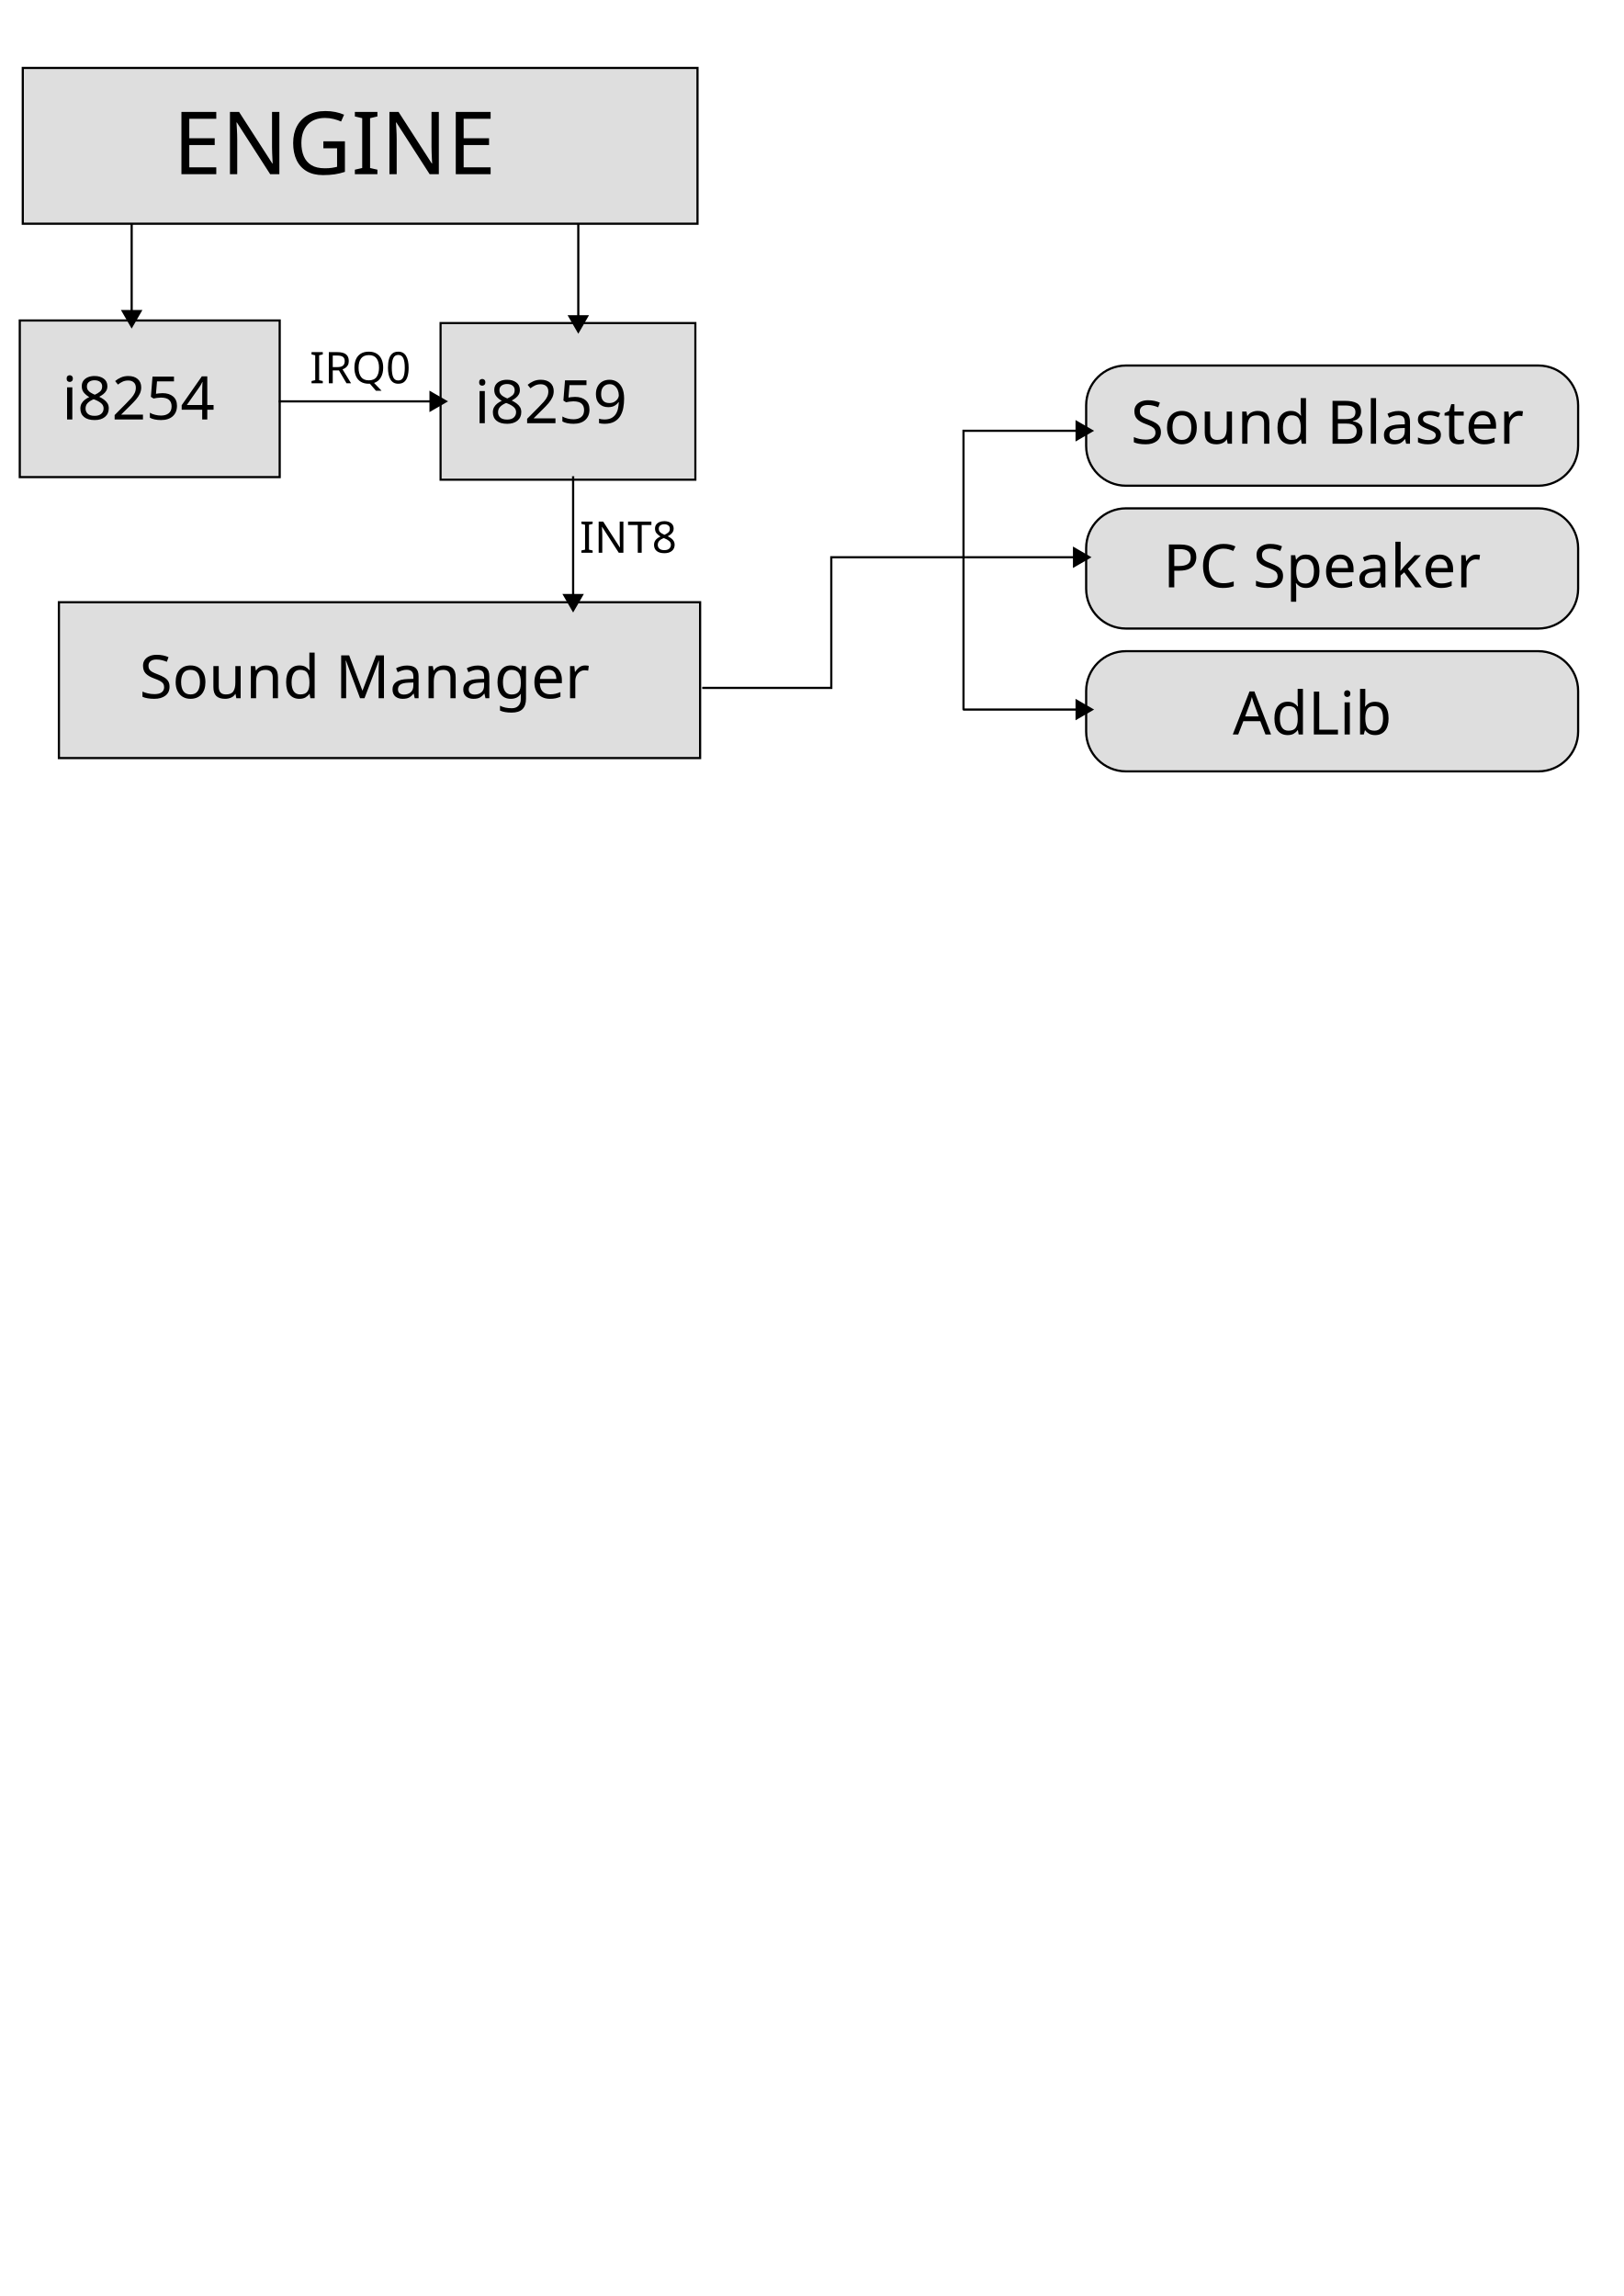
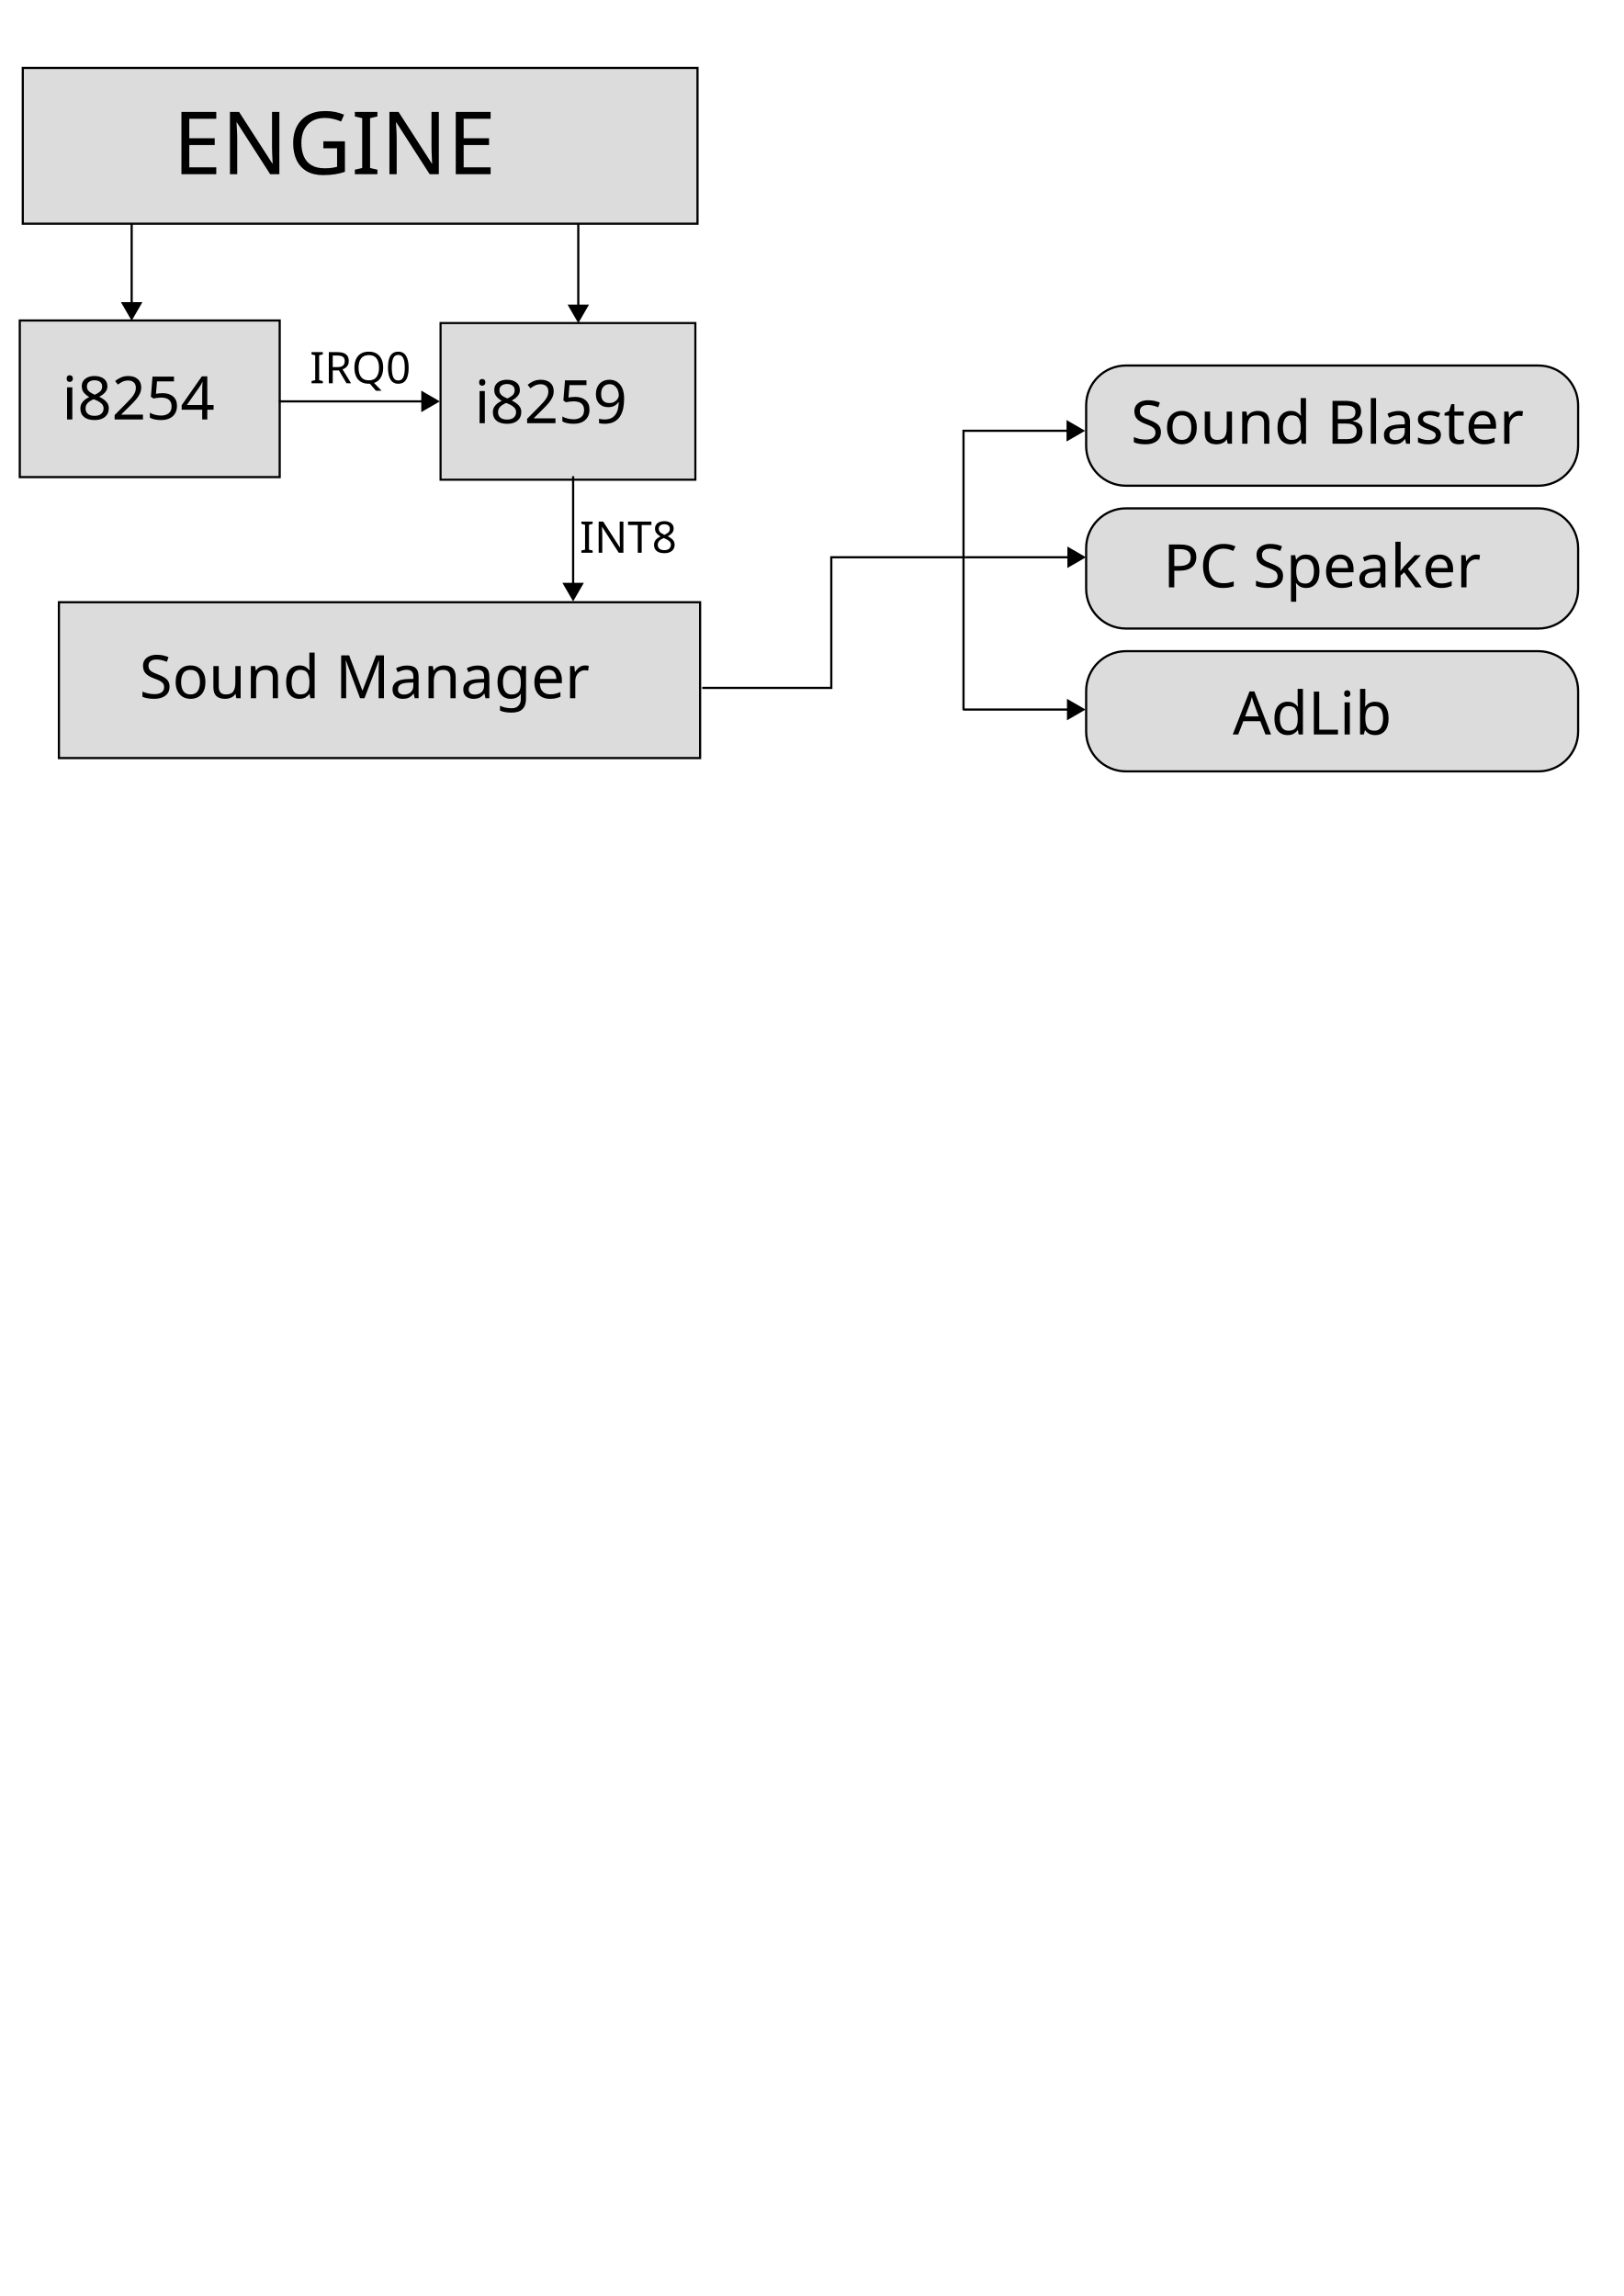
<svg xmlns="http://www.w3.org/2000/svg" width="210mm" height="297mm" viewBox="0 0 744.094 1052.362" id="svg7255" version="1.1">
  <defs id="defs7257">
    <marker style="overflow:visible" id="marker8311" refX="0.0" refY="0.0" orient="auto">
      <path transform="scale(0.8)" style="fill-rule:evenodd;stroke:#000000;stroke-width:1pt;stroke-opacity:1;fill:#000000;fill-opacity:1" d="M 5.77,0.0 L -2.88,5.0 L -2.88,-5.0 L 5.77,0.0 z " id="path8313" />
    </marker>
    <marker orient="auto" refY="0.0" refX="0.0" id="marker8247" style="overflow:visible">
      <path id="path8249" d="M 5.77,0.0 L -2.88,5.0 L -2.88,-5.0 L 5.77,0.0 z " style="fill-rule:evenodd;stroke:#000000;stroke-width:1pt;stroke-opacity:1;fill:#000000;fill-opacity:1" transform="scale(0.8)" />
    </marker>
    <marker style="overflow:visible" id="marker8189" refX="0.0" refY="0.0" orient="auto">
      <path transform="scale(0.8)" style="fill-rule:evenodd;stroke:#000000;stroke-width:1pt;stroke-opacity:1;fill:#000000;fill-opacity:1" d="M 5.77,0.0 L -2.88,5.0 L -2.88,-5.0 L 5.77,0.0 z " id="path8191" />
    </marker>
    <marker orient="auto" refY="0.0" refX="0.0" id="marker8137" style="overflow:visible">
      <path id="path8139" d="M 5.77,0.0 L -2.88,5.0 L -2.88,-5.0 L 5.77,0.0 z " style="fill-rule:evenodd;stroke:#000000;stroke-width:1pt;stroke-opacity:1;fill:#000000;fill-opacity:1" transform="scale(0.8)" />
    </marker>
    <marker style="overflow:visible" id="marker8083" refX="0.0" refY="0.0" orient="auto">
      <path transform="scale(0.8)" style="fill-rule:evenodd;stroke:#000000;stroke-width:1pt;stroke-opacity:1;fill:#000000;fill-opacity:1" d="M 5.77,0.0 L -2.88,5.0 L -2.88,-5.0 L 5.77,0.0 z " id="path8085" />
    </marker>
    <marker orient="auto" refY="0.0" refX="0.0" id="marker8043" style="overflow:visible">
      <path id="path8045" d="M 5.77,0.0 L -2.88,5.0 L -2.88,-5.0 L 5.77,0.0 z " style="fill-rule:evenodd;stroke:#000000;stroke-width:1pt;stroke-opacity:1;fill:#000000;fill-opacity:1" transform="scale(0.8)" />
    </marker>
    <marker style="overflow:visible" id="marker8009" refX="0.0" refY="0.0" orient="auto">
      <path transform="scale(0.8)" style="fill-rule:evenodd;stroke:#000000;stroke-width:1pt;stroke-opacity:1;fill:#000000;fill-opacity:1" d="M 5.77,0.0 L -2.88,5.0 L -2.88,-5.0 L 5.77,0.0 z " id="path8011" />
    </marker>
    <marker orient="auto" refY="0.0" refX="0.0" id="TriangleOutL" style="overflow:visible">
      <path id="path6474" d="M 5.77,0.0 L -2.88,5.0 L -2.88,-5.0 L 5.77,0.0 z " style="fill-rule:evenodd;stroke:#000000;stroke-width:1pt;stroke-opacity:1;fill:#000000;fill-opacity:1" transform="scale(0.8)" />
    </marker>
  </defs>
  <g id="layer1">
-     <rect style="fill:#dedede;fill-opacity:1;stroke:#000000;stroke-width:1;stroke-miterlimit:4;stroke-dasharray:none;stroke-dashoffset:0;stroke-opacity:1" id="rect7803" width="309.201" height="71.399" x="10.442" y="31.142" />
-     <rect style="fill:#dedede;fill-opacity:1;stroke:#000000;stroke-width:1;stroke-miterlimit:4;stroke-dasharray:none;stroke-dashoffset:0;stroke-opacity:1" id="rect7803-9" width="225.458" height="55.092" x="497.75" y="167.535" ry="18.251" />
-     <rect style="fill:#dedede;fill-opacity:1;stroke:#000000;stroke-width:1;stroke-miterlimit:4;stroke-dasharray:none;stroke-dashoffset:0;stroke-opacity:1" id="rect7803-9-3" width="225.458" height="55.092" x="497.75" y="233" ry="18.251" />
-     <rect style="fill:#dedede;fill-opacity:1;stroke:#000000;stroke-width:1;stroke-miterlimit:4;stroke-dasharray:none;stroke-dashoffset:0;stroke-opacity:1" id="rect7803-9-9" width="225.458" height="55.092" x="497.75" y="298.464" ry="18.251" />
+     <rect style="fill:#dcdcdc;fill-opacity:1;stroke:#000000;stroke-width:1;stroke-miterlimit:4;stroke-dasharray:none;stroke-dashoffset:0;stroke-opacity:1" id="rect7803" width="309.201" height="71.399" x="10.442" y="31.142" />
+     <rect style="fill:#dcdcdc;fill-opacity:1;stroke:#000000;stroke-width:1;stroke-miterlimit:4;stroke-dasharray:none;stroke-dashoffset:0;stroke-opacity:1" id="rect7803-9" width="225.458" height="55.092" x="497.75" y="167.535" ry="18.251" />
+     <rect style="fill:#dcdcdc;fill-opacity:1;stroke:#000000;stroke-width:1;stroke-miterlimit:4;stroke-dasharray:none;stroke-dashoffset:0;stroke-opacity:1" id="rect7803-9-3" width="225.458" height="55.092" x="497.75" y="233" ry="18.251" />
+     <rect style="fill:#dcdcdc;fill-opacity:1;stroke:#000000;stroke-width:1;stroke-miterlimit:4;stroke-dasharray:none;stroke-dashoffset:0;stroke-opacity:1" id="rect7803-9-9" width="225.458" height="55.092" x="497.75" y="298.464" ry="18.251" />
    <text xml:space="preserve" style="font-style:normal;font-weight:normal;line-height:0%;font-family:sans-serif;letter-spacing:0px;word-spacing:0px;fill:#000000;fill-opacity:1;stroke:none;stroke-width:1px;stroke-linecap:butt;stroke-linejoin:miter;stroke-opacity:1" x="518.197" y="203.362" id="text7856">
      <tspan id="tspan7858" x="518.197" y="203.362" style="font-style:normal;font-variant:normal;font-weight:normal;font-stretch:normal;font-size:27.5px;line-height:125%;font-family:sans-serif;-inkscape-font-specification:'Sans, Normal';text-align:start;writing-mode:lr-tb;text-anchor:start">Sound Blaster</tspan>
    </text>
    <text xml:space="preserve" style="font-style:normal;font-weight:normal;line-height:0%;font-family:sans-serif;letter-spacing:0px;word-spacing:0px;fill:#000000;fill-opacity:1;stroke:none;stroke-width:1px;stroke-linecap:butt;stroke-linejoin:miter;stroke-opacity:1" x="532.999" y="269.207" id="text7856-9">
      <tspan id="tspan7858-4" x="532.999" y="269.207" style="font-style:normal;font-variant:normal;font-weight:normal;font-stretch:normal;font-size:27.5px;line-height:125%;font-family:sans-serif;-inkscape-font-specification:'Sans, Normal';text-align:start;writing-mode:lr-tb;text-anchor:start">PC Speaker</tspan>
    </text>
    <text xml:space="preserve" style="font-style:normal;font-weight:normal;line-height:0%;font-family:sans-serif;letter-spacing:0px;word-spacing:0px;fill:#000000;fill-opacity:1;stroke:none;stroke-width:1px;stroke-linecap:butt;stroke-linejoin:miter;stroke-opacity:1" x="564.942" y="336.643" id="text7856-4">
      <tspan id="tspan7858-0" x="564.942" y="336.643" style="font-style:normal;font-variant:normal;font-weight:normal;font-stretch:normal;font-size:27.5px;line-height:125%;font-family:sans-serif;-inkscape-font-specification:'Sans, Normal';text-align:start;writing-mode:lr-tb;text-anchor:start">AdLib</tspan>
    </text>
-     <rect style="fill:#dedede;fill-opacity:1;stroke:#000000;stroke-width:1;stroke-miterlimit:4;stroke-dasharray:none;stroke-dashoffset:0;stroke-opacity:1" id="rect7803-2" width="119.11" height="71.786" x="9.065" y="146.892" />
-     <rect style="fill:#dedede;fill-opacity:1;stroke:#000000;stroke-width:0.962;stroke-miterlimit:4;stroke-dasharray:none;stroke-dashoffset:0;stroke-opacity:1" id="rect7803-3" width="116.763" height="71.805" x="201.9" y="148.065" />
-     <rect style="fill:#dedede;fill-opacity:1;stroke:#000000;stroke-width:1;stroke-miterlimit:4;stroke-dasharray:none;stroke-dashoffset:0;stroke-opacity:1" id="rect7803-4" width="293.847" height="71.424" x="26.992" y="276.03" />
+     <rect style="fill:#dcdcdc;fill-opacity:1;stroke:#000000;stroke-width:1;stroke-miterlimit:4;stroke-dasharray:none;stroke-dashoffset:0;stroke-opacity:1" id="rect7803-2" width="119.11" height="71.786" x="9.065" y="146.892" />
+     <rect style="fill:#dcdcdc;fill-opacity:1;stroke:#000000;stroke-width:0.962;stroke-miterlimit:4;stroke-dasharray:none;stroke-dashoffset:0;stroke-opacity:1" id="rect7803-3" width="116.763" height="71.805" x="201.9" y="148.065" />
+     <rect style="fill:#dcdcdc;fill-opacity:1;stroke:#000000;stroke-width:1;stroke-miterlimit:4;stroke-dasharray:none;stroke-dashoffset:0;stroke-opacity:1" id="rect7803-4" width="293.847" height="71.424" x="26.992" y="276.03" />
    <text xml:space="preserve" style="font-style:normal;font-weight:normal;line-height:0%;font-family:sans-serif;letter-spacing:0px;word-spacing:0px;fill:#000000;fill-opacity:1;stroke:none;stroke-width:1px;stroke-linecap:butt;stroke-linejoin:miter;stroke-opacity:1" x="79.268" y="79.855" id="text7945">
      <tspan id="tspan7947" x="79.268" y="79.855" style="font-size:40px;line-height:1.25;font-family:sans-serif">ENGINE</tspan>
    </text>
    <text xml:space="preserve" style="font-style:normal;font-weight:normal;line-height:0%;font-family:sans-serif;letter-spacing:0px;word-spacing:0px;fill:#000000;fill-opacity:1;stroke:none;stroke-width:1px;stroke-linecap:butt;stroke-linejoin:miter;stroke-opacity:1" x="28.394" y="192.25" id="text7949">
      <tspan id="tspan7951" x="28.394" y="192.25" style="font-style:normal;font-variant:normal;font-weight:normal;font-stretch:normal;font-size:27.5px;line-height:125%;font-family:sans-serif;-inkscape-font-specification:'Sans, Normal';text-align:start;writing-mode:lr-tb;text-anchor:start">i8254</tspan>
    </text>
    <text xml:space="preserve" style="font-style:normal;font-weight:normal;line-height:0%;font-family:sans-serif;letter-spacing:0px;word-spacing:0px;fill:#000000;fill-opacity:1;stroke:none;stroke-width:1px;stroke-linecap:butt;stroke-linejoin:miter;stroke-opacity:1" x="217.429" y="193.965" id="text7949-0">
      <tspan id="tspan7951-5" x="217.429" y="193.965" style="font-style:normal;font-variant:normal;font-weight:normal;font-stretch:normal;font-size:27.5px;line-height:125%;font-family:sans-serif;-inkscape-font-specification:'Sans, Normal';text-align:start;writing-mode:lr-tb;text-anchor:start">i8259</tspan>
    </text>
    <text xml:space="preserve" style="font-style:normal;font-weight:normal;line-height:0%;font-family:sans-serif;letter-spacing:0px;word-spacing:0px;fill:#000000;fill-opacity:1;stroke:none;stroke-width:1px;stroke-linecap:butt;stroke-linejoin:miter;stroke-opacity:1" x="63.887" y="320.024" id="text7971">
      <tspan id="tspan7973" x="63.887" y="320.024" style="font-style:normal;font-variant:normal;font-weight:normal;font-stretch:normal;font-size:27.5px;line-height:125%;font-family:sans-serif;-inkscape-font-specification:'Sans, Normal';text-align:start;writing-mode:lr-tb;text-anchor:start">Sound Manager</tspan>
    </text>
-     <path style="fill:none;fill-rule:evenodd;stroke:#000000;stroke-width:1px;stroke-linecap:butt;stroke-linejoin:miter;stroke-opacity:1;marker-end:url(#marker8009)" d="m 60.338,102.334 v 42.592" id="path7975" />
-     <path style="fill:none;fill-rule:evenodd;stroke:#000000;stroke-width:1px;stroke-linecap:butt;stroke-linejoin:miter;stroke-opacity:1;marker-end:url(#marker8043)" d="m 265.014,102.334 v 44.958" id="path7977" />
-     <path style="fill:none;fill-rule:evenodd;stroke:#000000;stroke-width:1px;stroke-linecap:butt;stroke-linejoin:miter;stroke-opacity:1;marker-end:url(#marker8083)" d="m 262.648,218.278 v 56.789" id="path7979" />
-     <path style="fill:none;fill-rule:evenodd;stroke:#000000;stroke-width:1;stroke-linecap:butt;stroke-linejoin:miter;stroke-miterlimit:4;stroke-dasharray:none;stroke-opacity:1;marker-end:url(#TriangleOutL)" d="m 127.775,183.968 h 71.862" id="path7981" />
-     <path style="fill:none;fill-rule:evenodd;stroke:#000000;stroke-width:1;stroke-linecap:butt;stroke-linejoin:miter;stroke-opacity:1;marker-end:url(#marker8137);stroke-miterlimit:4;stroke-dasharray:none" d="M 441.544,325.331 V 197.447 h 54.174" id="path8123" />
-     <path style="fill:none;fill-rule:evenodd;stroke:#000000;stroke-width:1px;stroke-linecap:butt;stroke-linejoin:miter;stroke-opacity:1;marker-end:url(#marker8189)" d="m 442.479,255.419 h 52.056" id="path8125" />
-     <path style="fill:none;fill-rule:evenodd;stroke:#000000;stroke-width:1px;stroke-linecap:butt;stroke-linejoin:miter;stroke-opacity:1;marker-end:url(#marker8247)" d="m 441.296,325.221 h 54.423" id="path8127" />
+     <path style="fill:none;fill-rule:evenodd;stroke:#000000;stroke-width:1px;stroke-linecap:butt;stroke-linejoin:miter;stroke-opacity:1;marker-end:url(#marker8009)" d="m 60.338,102.334 0,38.987" id="path7975" />
+     <path style="fill:none;fill-rule:evenodd;stroke:#000000;stroke-width:1px;stroke-linecap:butt;stroke-linejoin:miter;stroke-opacity:1;marker-end:url(#marker8043)" d="m 265.014,102.334 v 40.105" id="path7977" />
+     <path style="fill:none;fill-rule:evenodd;stroke:#000000;stroke-width:1px;stroke-linecap:butt;stroke-linejoin:miter;stroke-opacity:1;marker-end:url(#marker8083)" d="m 262.648,218.278 0,51.691" id="path7979" />
+     <path style="fill:none;fill-rule:evenodd;stroke:#000000;stroke-width:1;stroke-linecap:butt;stroke-linejoin:miter;stroke-miterlimit:4;stroke-dasharray:none;stroke-opacity:1;marker-end:url(#TriangleOutL)" d="m 127.775,183.968 68.118,0" id="path7981" />
+     <path style="fill:none;fill-rule:evenodd;stroke:#000000;stroke-width:1;stroke-linecap:butt;stroke-linejoin:miter;stroke-miterlimit:4;stroke-dasharray:none;stroke-opacity:1;marker-end:url(#marker8137)" d="M 441.544,325.331 V 197.447 h 50.057" id="path8123" />
+     <path style="fill:none;fill-rule:evenodd;stroke:#000000;stroke-width:1px;stroke-linecap:butt;stroke-linejoin:miter;stroke-opacity:1;marker-end:url(#marker8189)" d="m 442.479,255.419 49.507,0" id="path8125" />
+     <path style="fill:none;fill-rule:evenodd;stroke:#000000;stroke-width:1px;stroke-linecap:butt;stroke-linejoin:miter;stroke-opacity:1;marker-end:url(#marker8247)" d="m 441.296,325.221 50.501,0" id="path8127" />
    <path style="fill:none;fill-rule:evenodd;stroke:#000000;stroke-width:1;stroke-linecap:butt;stroke-linejoin:miter;stroke-miterlimit:4;stroke-dasharray:none;stroke-opacity:1" d="m 442.479,255.419 h -61.521 v 0 59.873 h -59.155" id="path8399" />
    <text xml:space="preserve" style="font-style:normal;font-weight:normal;line-height:0%;font-family:sans-serif;letter-spacing:0px;word-spacing:0px;fill:#000000;fill-opacity:1;stroke:none;stroke-width:1px;stroke-linecap:butt;stroke-linejoin:miter;stroke-opacity:1" x="141.972" y="175.686" id="text8531">
      <tspan id="tspan8533" x="141.972" y="175.686" style="font-style:normal;font-variant:normal;font-weight:normal;font-stretch:normal;font-size:20px;line-height:125%;font-family:sans-serif;-inkscape-font-specification:'Sans, Normal';text-align:start;writing-mode:lr-tb;text-anchor:start">IRQ0</tspan>
    </text>
    <text xml:space="preserve" style="font-style:normal;font-weight:normal;line-height:0%;font-family:sans-serif;letter-spacing:0px;word-spacing:0px;fill:#000000;fill-opacity:1;stroke:none;stroke-width:1px;stroke-linecap:butt;stroke-linejoin:miter;stroke-opacity:1" x="265.632" y="253.358" id="text8531-6">
      <tspan id="tspan8533-9" x="265.632" y="253.358" style="font-style:normal;font-variant:normal;font-weight:normal;font-stretch:normal;font-size:20px;line-height:125%;font-family:sans-serif;-inkscape-font-specification:'Sans, Normal';text-align:start;writing-mode:lr-tb;text-anchor:start">INT8</tspan>
    </text>
  </g>
</svg>
